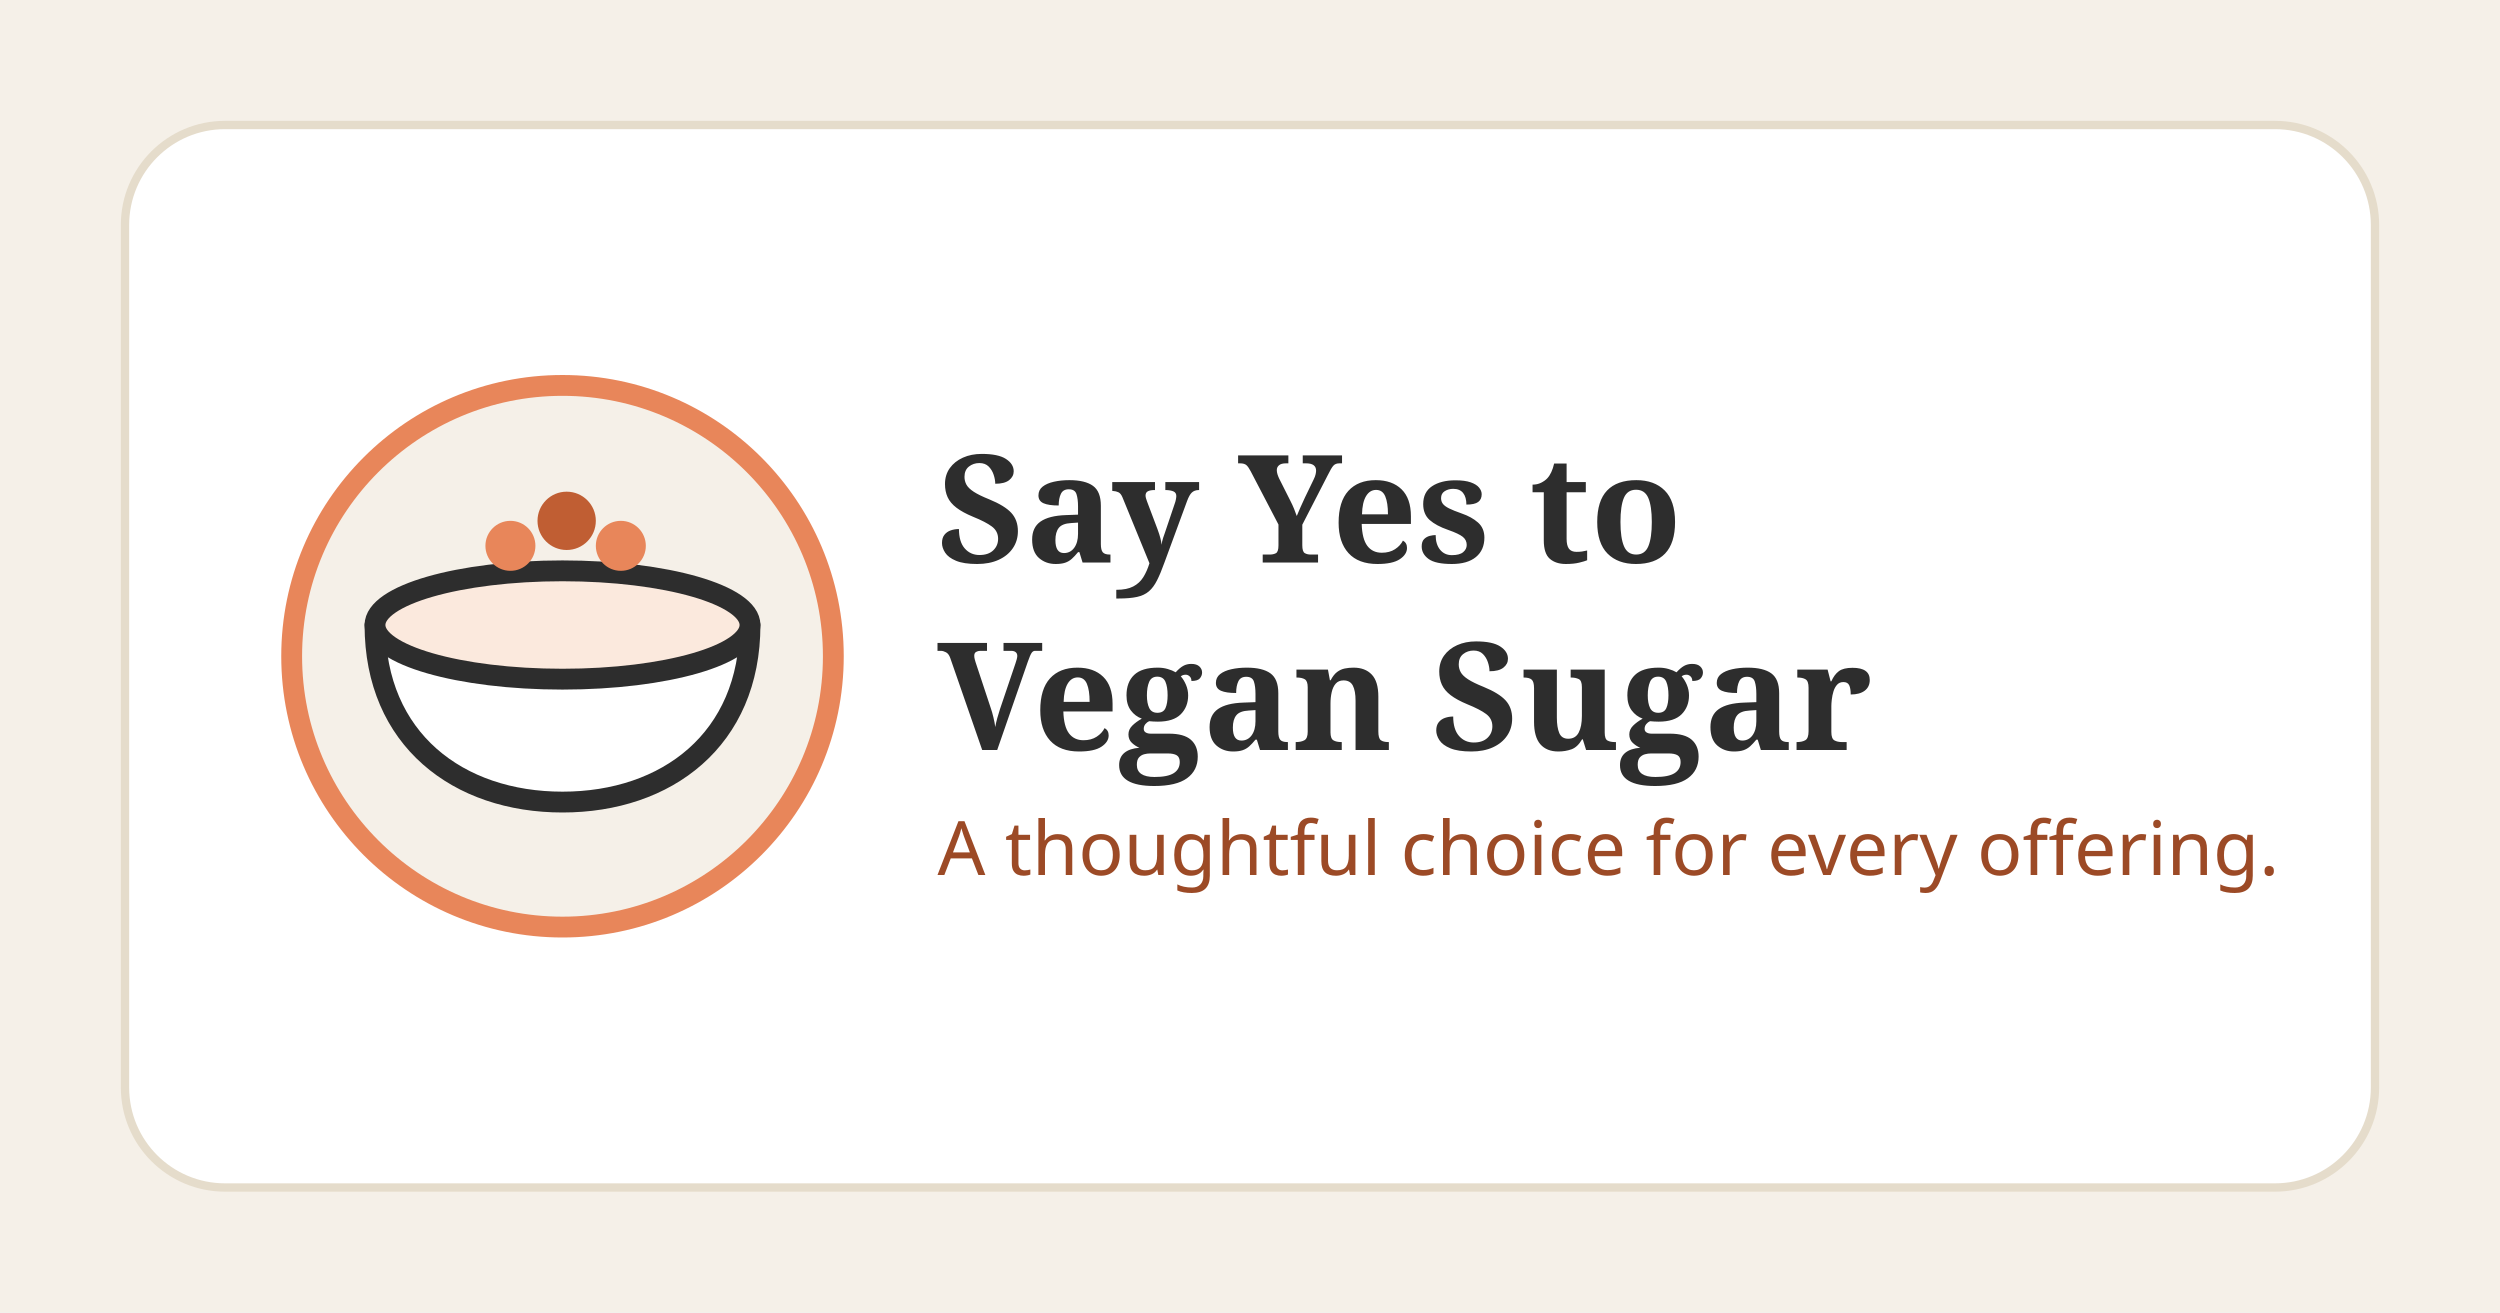
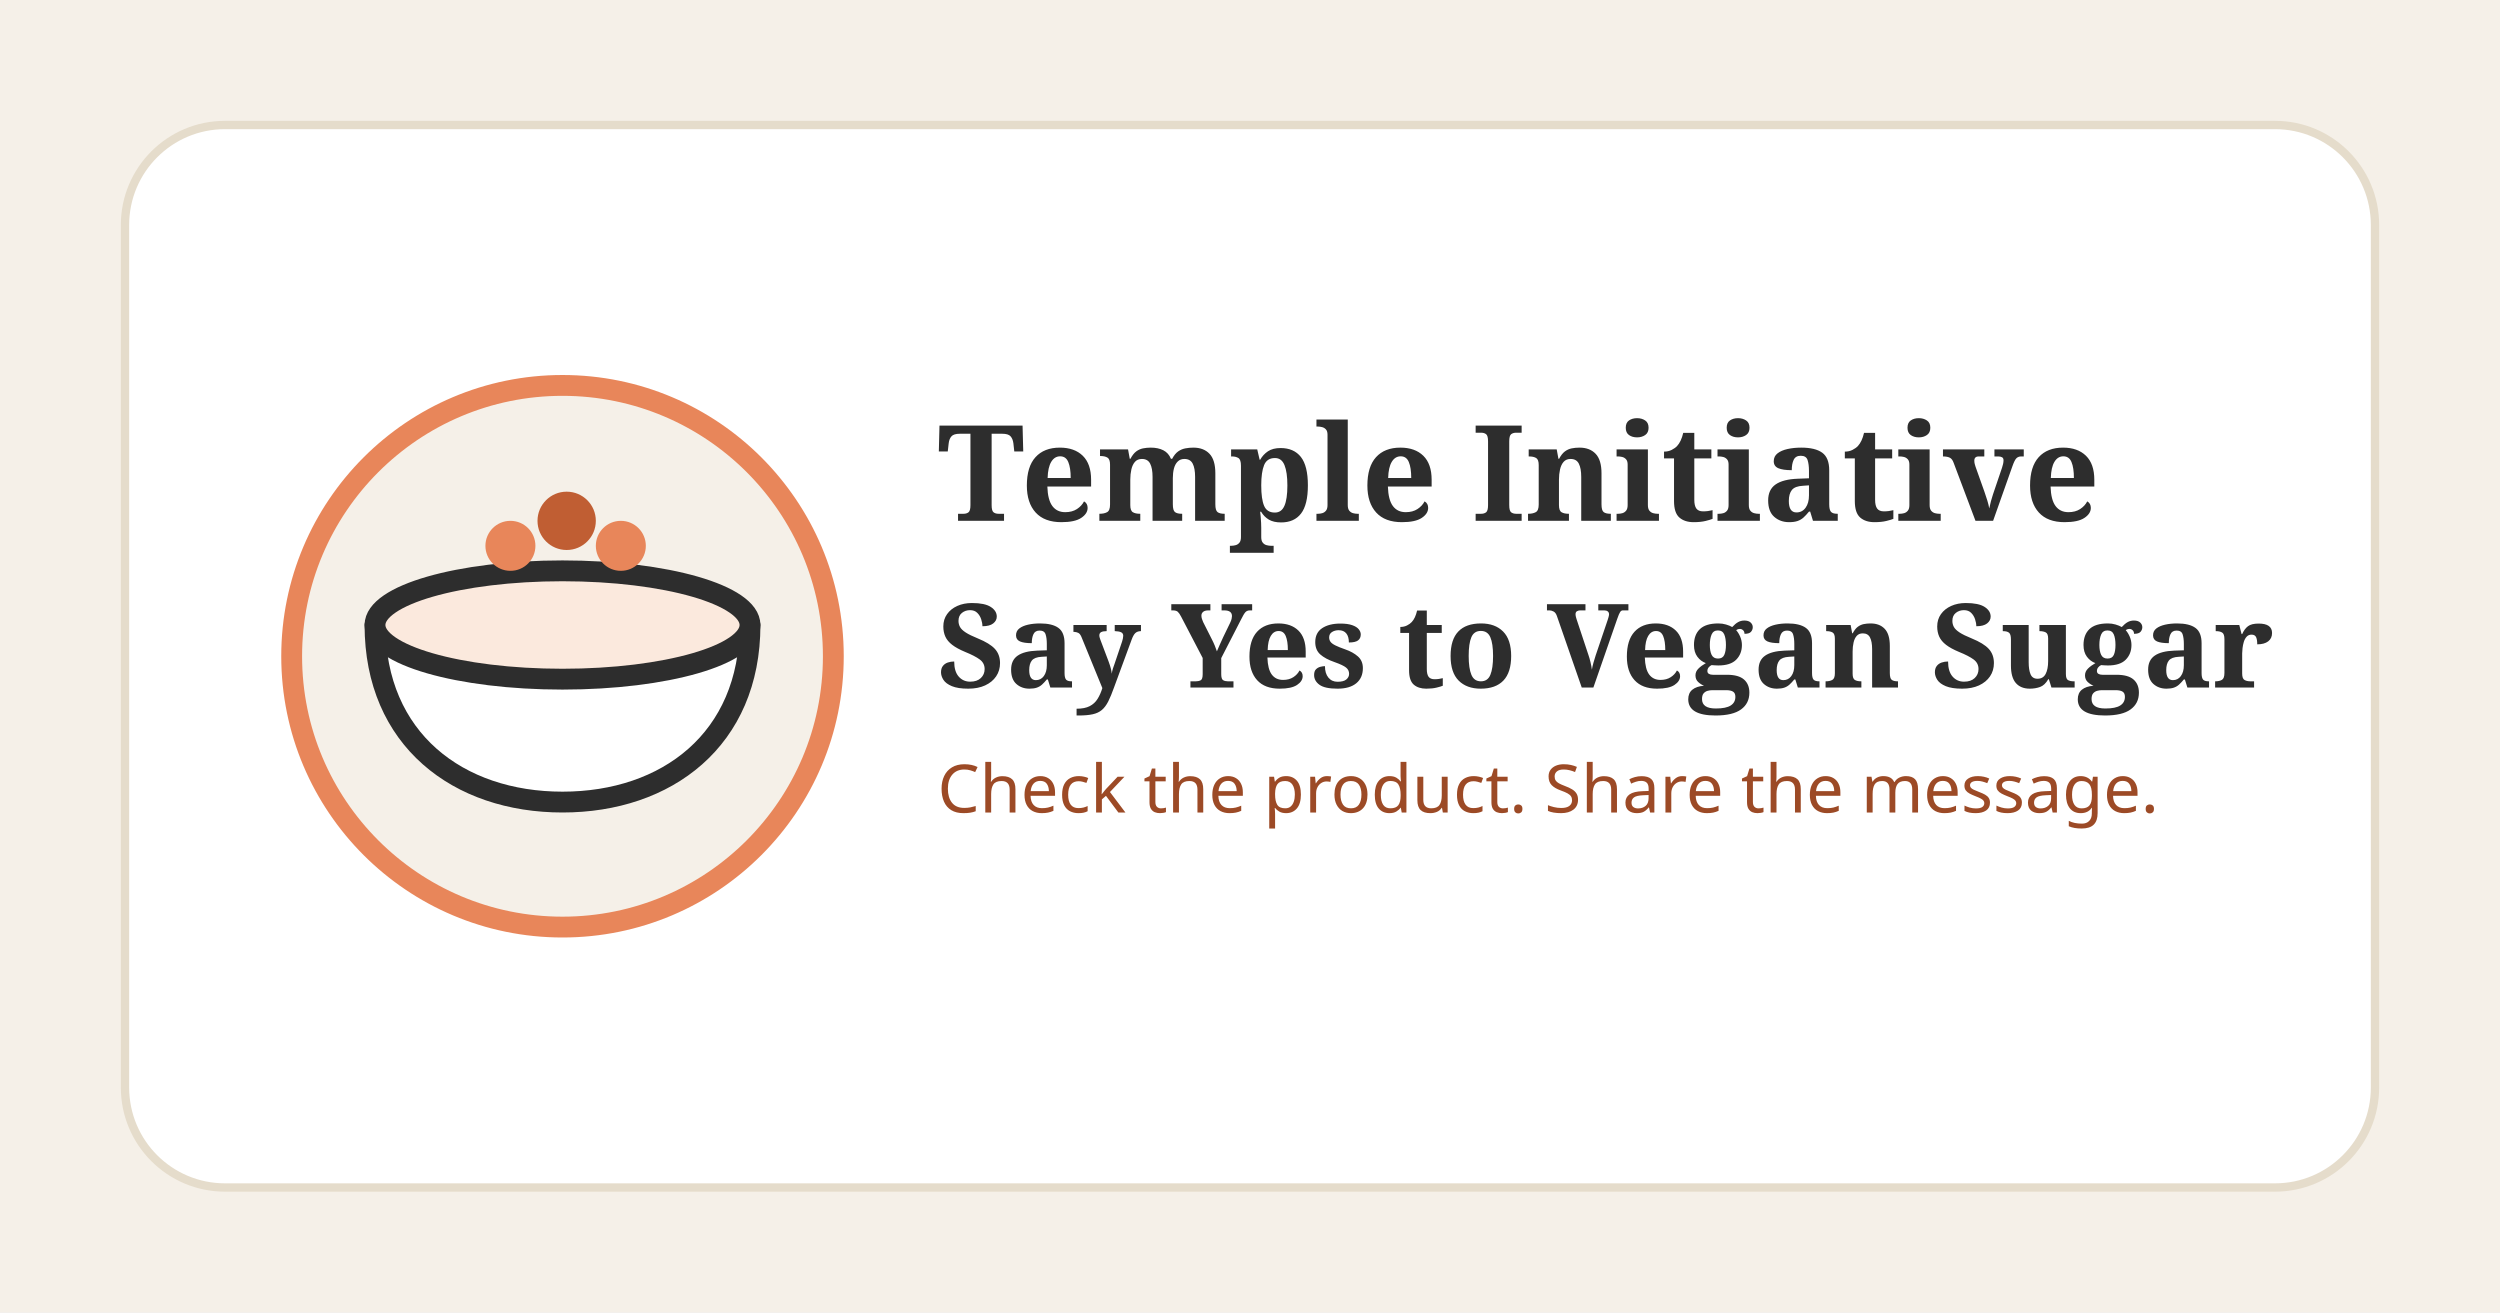
<svg xmlns="http://www.w3.org/2000/svg" width="1200" height="630" viewBox="0 0 1200 630">
  <rect width="1200" height="630" fill="#F5F0E8" />
  <rect x="60" y="60" width="1080" height="510" rx="48" fill="#FFFFFF" stroke="#E5DCCB" stroke-width="4" />
  <circle cx="270" cy="315" r="130" fill="#F5F0E8" stroke="#E8865A" stroke-width="10" />
  <path d="M180 300 h180 c0 55 -40 85 -90 85 s-90 -30 -90 -85 z" fill="#fff" stroke="#2D2D2D" stroke-width="10" stroke-linejoin="round" />
  <ellipse cx="270" cy="300" rx="90" ry="26" fill="#FBE9DD" stroke="#2D2D2D" stroke-width="10" />
  <circle cx="245" cy="262" r="12" fill="#E8865A" />
  <circle cx="272" cy="250" r="14" fill="#C05E33" />
  <circle cx="298" cy="262" r="12" fill="#E8865A" />
-   <text x="450" y="270" font-family="Georgia, serif" font-size="72" font-weight="bold" fill="#2D2D2D">Say Yes to</text>
-   <text x="450" y="360" font-family="Georgia, serif" font-size="72" font-weight="bold" fill="#2D2D2D">Vegan Sugar</text>
-   <text x="450" y="420" font-family="Calibri, sans-serif" font-size="36" fill="#9C4A26">A thoughtful choice for every offering.</text>
+   <text x="450" y="250" font-family="Georgia, serif" font-size="64" font-weight="bold" fill="#2D2D2D">Temple Initiative</text>
+   <text x="450" y="330" font-family="Georgia, serif" font-size="56" font-weight="bold" fill="#2D2D2D">Say Yes to Vegan Sugar</text>
+   <text x="450" y="390" font-family="Calibri, sans-serif" font-size="32" fill="#9C4A26">Check the product. Share the message.</text>
</svg>
